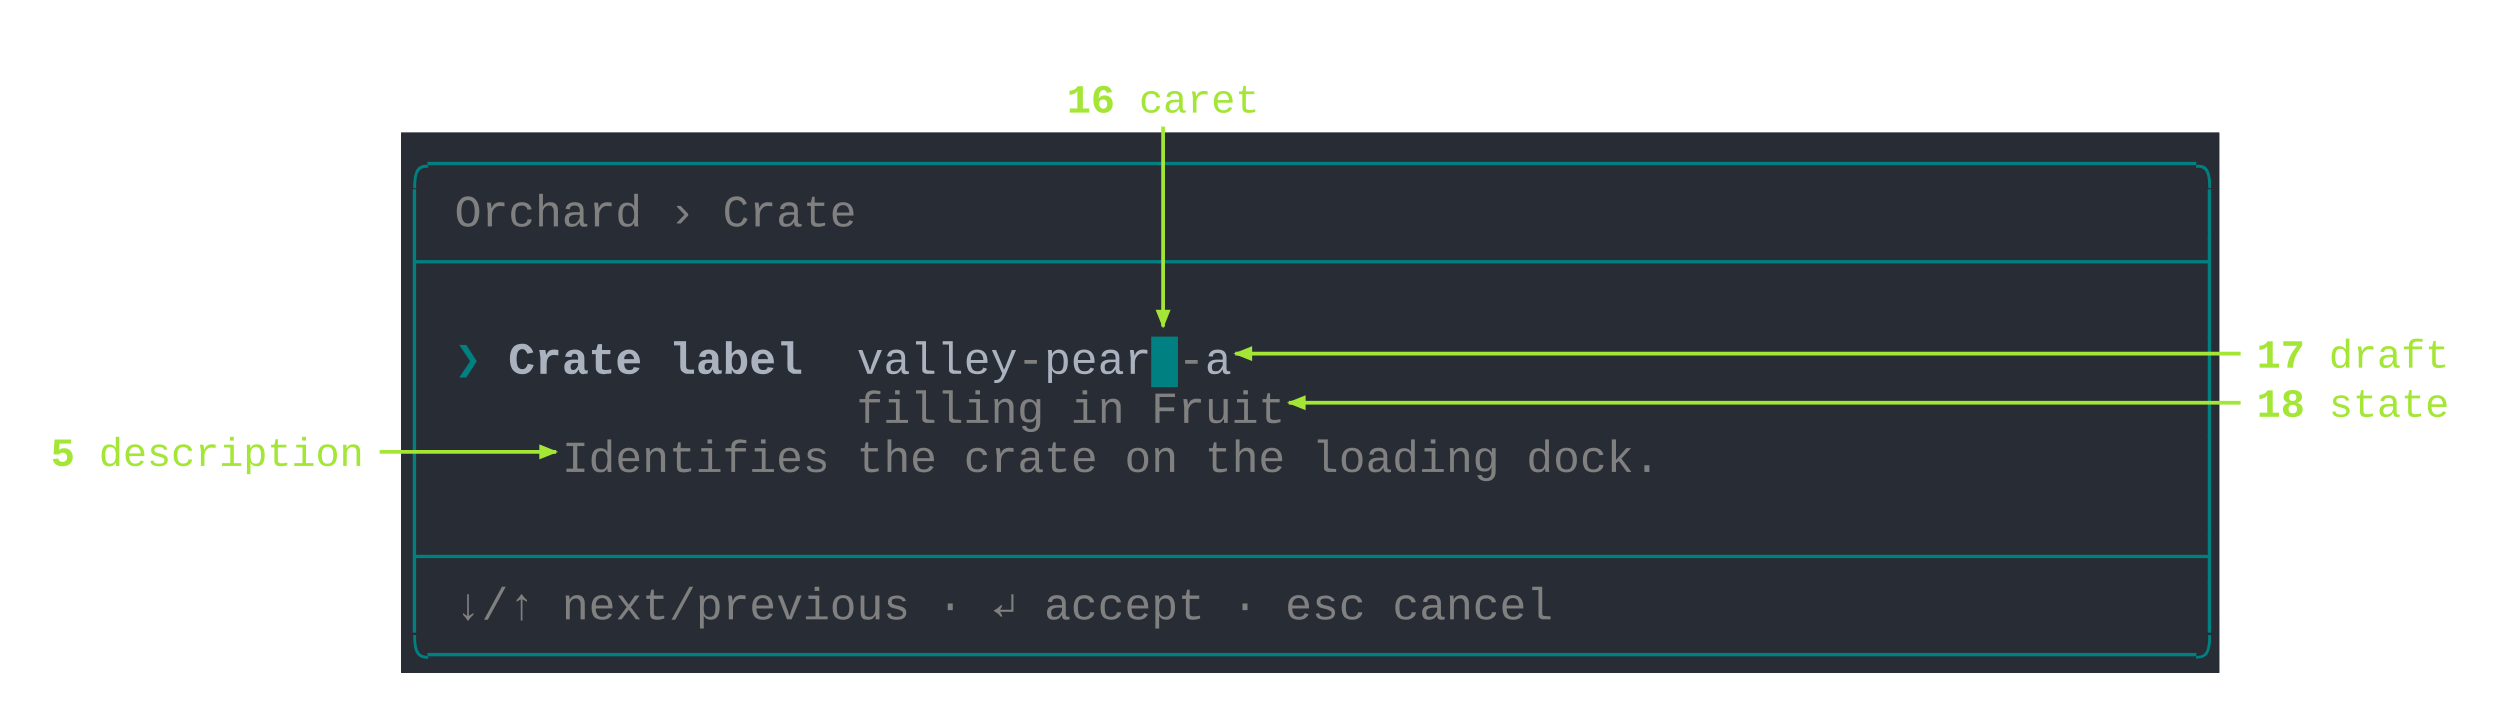
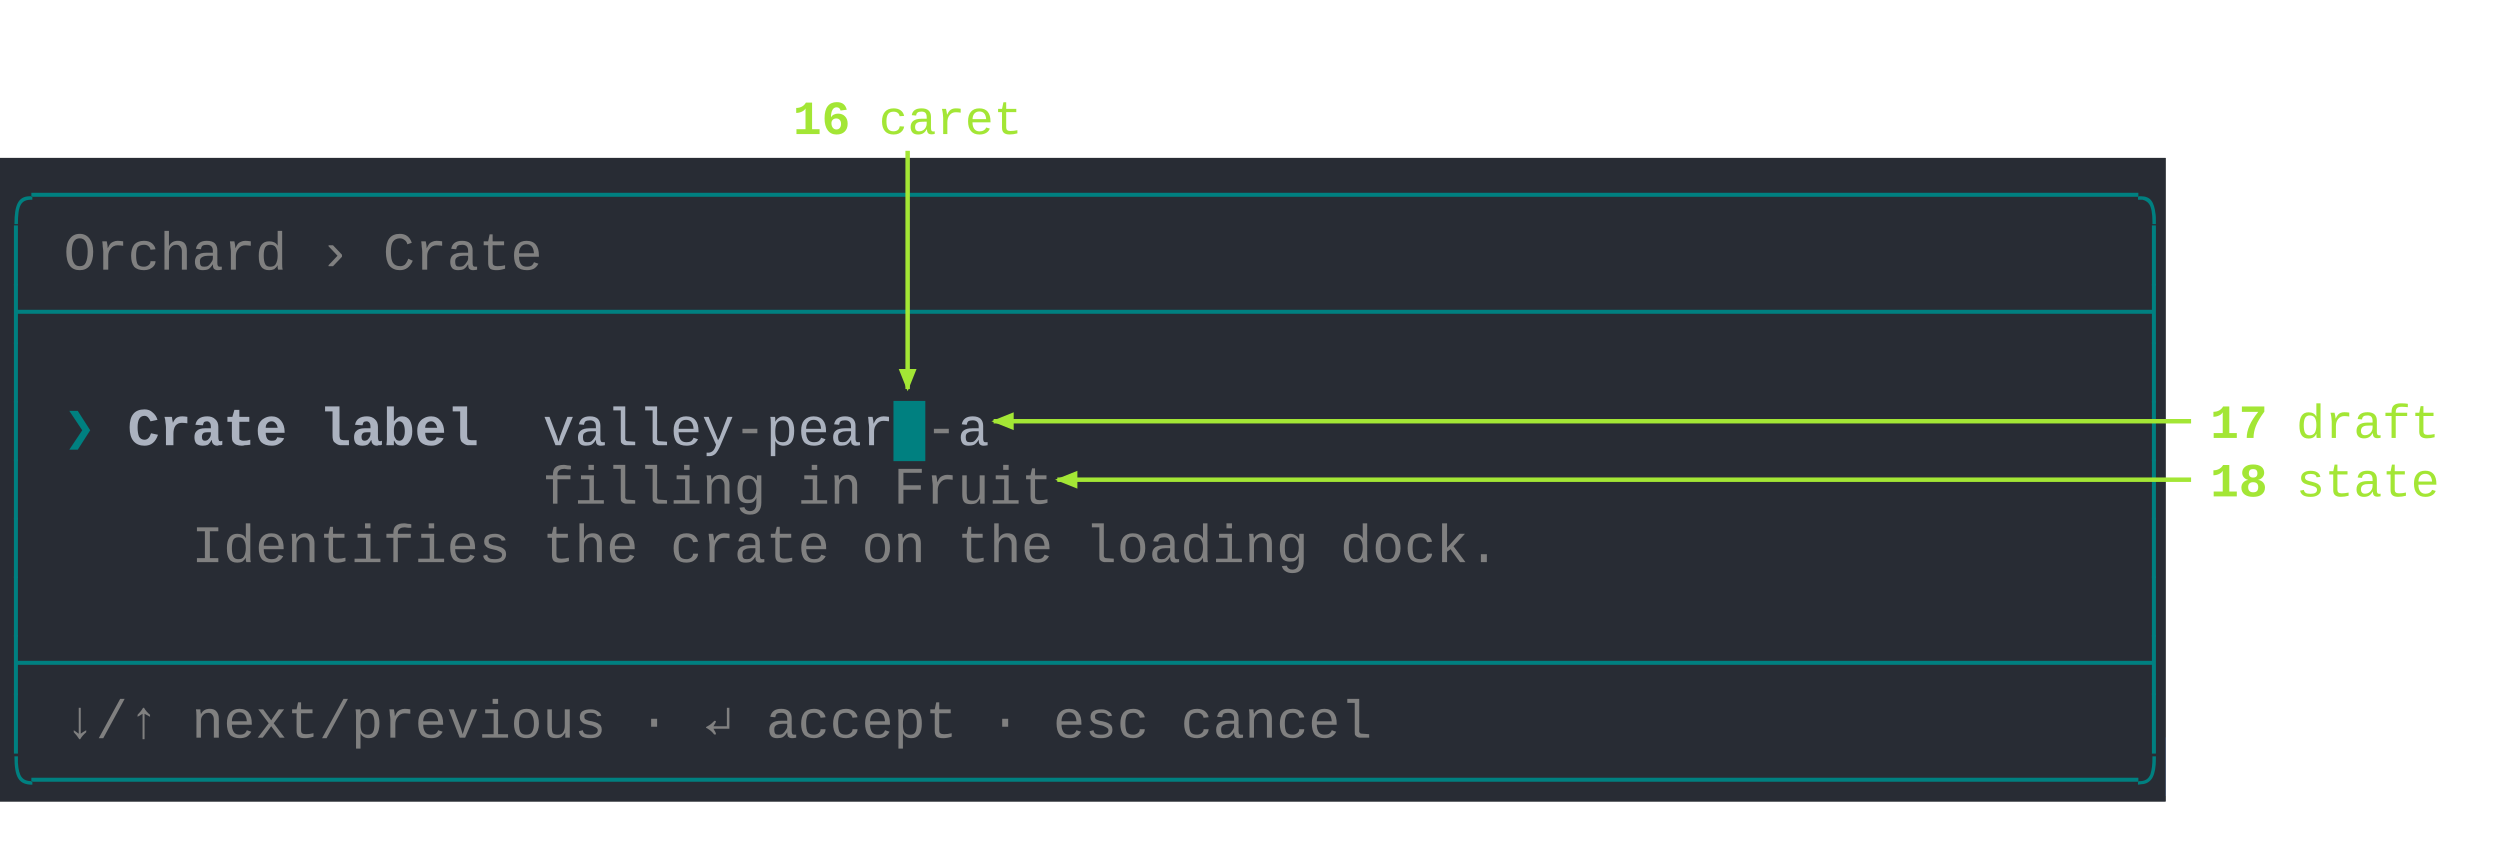
- <svg xmlns="http://www.w3.org/2000/svg" xmlns:xlink="http://www.w3.org/1999/xlink" width="935.00" height="266.67">
+ <svg xmlns="http://www.w3.org/2000/svg" xmlns:xlink="http://www.w3.org/1999/xlink" width="785.00" height="266.67">
  <defs>
    <marker id="anatomy-arrow" viewBox="0 0 10 10" refX="9" refY="5" markerWidth="5" markerHeight="5" orient="auto-start-reverse">
      <path d="M 0 1 L 10 5 L 0 9 z" fill="rgb(163,230,53)" />
    </marker>
  </defs>
-   <g transform="translate(150.00,49.60)">
+   <g transform="translate(0.00,49.60)">
    <svg width="680" height="202.07">
      <rect width="680" height="202.07" rx="0" ry="0" class="a" />
      <svg height="202.07" viewBox="0 0 68 20.207" width="680">
        <style>.a{fill:rgb(40,44,52)}.b{font-family:Consolas,"Courier New",Courier,"Liberation Mono",monospace}.c{fill:rgb(0,128,128);white-space:pre}.d{fill:transparent}.e{fill:rgb(82,139,255)}.f{fill:rgb(128,128,128);white-space:pre}.g{fill:rgb(0,128,128);font-weight:bold;white-space:pre}.h{fill:rgb(171,178,191);font-weight:bold;white-space:pre}.i{fill:rgb(171,178,191);white-space:pre}</style>
        <g font-family="Consolas, &quot;Courier New&quot;, Courier, &quot;Liberation Mono&quot;, monospace" font-size="1.67" class="b">
          <defs>
            <symbol id="1">
              <text x="0" y="1.67" class="c" textLength="68.136" lengthAdjust="spacingAndGlyphs">├──────────────────────────────────────────────────────────────────┤</text>
            </symbol>
            <symbol id="2">
              <text x="0" y="1.67" class="c" textLength="1.002" lengthAdjust="spacingAndGlyphs">│</text>
              <text x="67.134" y="1.67" class="c" textLength="1.002" lengthAdjust="spacingAndGlyphs">│</text>
            </symbol>
            <symbol id="a">
              <rect height="11" width="68" x="0" y="0" class="d" />
            </symbol>
            <symbol id="b">
              <rect height="1.837" width="1.102" class="e" />
            </symbol>
          </defs>
          <rect height="20.207" width="68" class="a" />
          <svg x="0" y="0" width="68">
            <svg x="0">
              <use xlink:href="#a" />
              <use xlink:href="#b" x="67.996" y="18.195" />
              <text x="0" y="1.67" class="c" textLength="68.136" lengthAdjust="spacingAndGlyphs">╭──────────────────────────────────────────────────────────────────╮</text>
              <text x="0" y="3.507" class="c" textLength="1.002" lengthAdjust="spacingAndGlyphs">│</text>
              <text x="2.004" y="3.507" class="f" textLength="7.014" lengthAdjust="spacingAndGlyphs">Orchard</text>
              <text x="10.02" y="3.507" class="f" textLength="1.002" lengthAdjust="spacingAndGlyphs">›</text>
              <text x="12.024" y="3.507" class="f" textLength="5.01" lengthAdjust="spacingAndGlyphs">Crate</text>
              <text x="67.134" y="3.507" class="c" textLength="1.002" lengthAdjust="spacingAndGlyphs">│</text>
              <use xlink:href="#1" y="3.674" />
              <use xlink:href="#2" y="5.511" />
              <text x="0" y="9.018" class="c" textLength="1.002" lengthAdjust="spacingAndGlyphs">│</text>
              <text x="2.004" y="9.018" class="g" textLength="1.002" lengthAdjust="spacingAndGlyphs">❯</text>
              <text x="4.008" y="9.018" class="h" textLength="5.01" lengthAdjust="spacingAndGlyphs">Crate</text>
              <text x="10.02" y="9.018" class="h" textLength="5.01" lengthAdjust="spacingAndGlyphs">label</text>
              <text x="17.034" y="9.018" class="i" textLength="6.012" lengthAdjust="spacingAndGlyphs">valley</text>
              <text x="23.046" y="9.018" class="f" textLength="1.002" lengthAdjust="spacingAndGlyphs">-</text>
              <text x="24.048" y="9.018" class="i" textLength="4.008" lengthAdjust="spacingAndGlyphs">pear</text>
              <text x="28.056" y="9.018" class="g" textLength="1.002" lengthAdjust="spacingAndGlyphs">█</text>
              <text x="29.058" y="9.018" class="f" textLength="1.002" lengthAdjust="spacingAndGlyphs">-</text>
              <text x="30.06" y="9.018" class="i" textLength="1.002" lengthAdjust="spacingAndGlyphs">a</text>
              <text x="67.134" y="9.018" class="c" textLength="1.002" lengthAdjust="spacingAndGlyphs">│</text>
              <text x="0" y="10.855" class="c" textLength="1.002" lengthAdjust="spacingAndGlyphs">│</text>
              <text x="17.034" y="10.855" class="f" textLength="7.014" lengthAdjust="spacingAndGlyphs">filling</text>
              <text x="25.05" y="10.855" class="f" textLength="2.004" lengthAdjust="spacingAndGlyphs">in</text>
              <text x="28.056" y="10.855" class="f" textLength="5.01" lengthAdjust="spacingAndGlyphs">Fruit</text>
              <text x="67.134" y="10.855" class="c" textLength="1.002" lengthAdjust="spacingAndGlyphs">│</text>
              <text x="0" y="12.692" class="c" textLength="1.002" lengthAdjust="spacingAndGlyphs">│</text>
              <text x="6.012" y="12.692" class="f" textLength="10.02" lengthAdjust="spacingAndGlyphs">Identifies</text>
              <text x="17.034" y="12.692" class="f" textLength="3.006" lengthAdjust="spacingAndGlyphs">the</text>
              <text x="21.042" y="12.692" class="f" textLength="5.01" lengthAdjust="spacingAndGlyphs">crate</text>
              <text x="27.054" y="12.692" class="f" textLength="2.004" lengthAdjust="spacingAndGlyphs">on</text>
              <text x="30.06" y="12.692" class="f" textLength="3.006" lengthAdjust="spacingAndGlyphs">the</text>
              <text x="34.068" y="12.692" class="f" textLength="7.014" lengthAdjust="spacingAndGlyphs">loading</text>
              <text x="42.084" y="12.692" class="f" textLength="5.01" lengthAdjust="spacingAndGlyphs">dock.</text>
              <text x="67.134" y="12.692" class="c" textLength="1.002" lengthAdjust="spacingAndGlyphs">│</text>
              <use xlink:href="#2" y="12.859" />
              <use xlink:href="#1" y="14.696" />
              <text x="0" y="18.203" class="c" textLength="1.002" lengthAdjust="spacingAndGlyphs">│</text>
              <text x="2.004" y="18.203" class="f" textLength="3.006" lengthAdjust="spacingAndGlyphs">↓/↑</text>
              <text x="6.012" y="18.203" class="f" textLength="13.026" lengthAdjust="spacingAndGlyphs">next/previous</text>
              <text x="20.04" y="18.203" class="f" textLength="1.002" lengthAdjust="spacingAndGlyphs">·</text>
              <text x="22.044" y="18.203" class="f" textLength="1.002" lengthAdjust="spacingAndGlyphs">↵</text>
              <text x="24.048" y="18.203" class="f" textLength="6.012" lengthAdjust="spacingAndGlyphs">accept</text>
              <text x="31.062" y="18.203" class="f" textLength="1.002" lengthAdjust="spacingAndGlyphs">·</text>
              <text x="33.066" y="18.203" class="f" textLength="3.006" lengthAdjust="spacingAndGlyphs">esc</text>
              <text x="37.074" y="18.203" class="f" textLength="6.012" lengthAdjust="spacingAndGlyphs">cancel</text>
              <text x="67.134" y="18.203" class="c" textLength="1.002" lengthAdjust="spacingAndGlyphs">│</text>
              <text x="0" y="20.04" class="c" textLength="68.136" lengthAdjust="spacingAndGlyphs">╰──────────────────────────────────────────────────────────────────╯</text>
            </svg>
          </svg>
        </g>
      </svg>
    </svg>
  </g>
  <g>
-     <path d="M 435.00 47.35 L 435.00 122.16" fill="none" stroke="rgb(163,230,53)" stroke-width="1.4" marker-end="url(#anatomy-arrow)" />
-     <text x="435.00" y="42.10" text-anchor="middle" fill="rgb(163,230,53)" font-family="Consolas, &quot;Courier New&quot;, Courier, monospace" font-size="15.0">
+     <path d="M 285.00 47.35 L 285.00 122.16" fill="none" stroke="rgb(163,230,53)" stroke-width="1.4" marker-end="url(#anatomy-arrow)" />
+     <text x="285.00" y="42.10" text-anchor="middle" fill="rgb(163,230,53)" font-family="Consolas, &quot;Courier New&quot;, Courier, monospace" font-size="15.0">
      <tspan font-weight="bold">16</tspan>  caret</text>
-     <path d="M 838.00 132.26 L 836.00 132.26 L 462.00 132.26" fill="none" stroke="rgb(163,230,53)" stroke-width="1.4" stroke-linejoin="round" marker-end="url(#anatomy-arrow)" />
-     <text x="844.00" y="137.51" text-anchor="start" fill="rgb(163,230,53)" font-family="Consolas, &quot;Courier New&quot;, Courier, monospace" font-size="15.0">
+     <path d="M 688.00 132.26 L 686.00 132.26 L 312.00 132.26" fill="none" stroke="rgb(163,230,53)" stroke-width="1.4" stroke-linejoin="round" marker-end="url(#anatomy-arrow)" />
+     <text x="694.00" y="137.51" text-anchor="start" fill="rgb(163,230,53)" font-family="Consolas, &quot;Courier New&quot;, Courier, monospace" font-size="15.0">
      <tspan font-weight="bold">17</tspan>  draft</text>
-     <path d="M 838.00 150.63 L 836.00 150.63 L 482.00 150.63" fill="none" stroke="rgb(163,230,53)" stroke-width="1.4" stroke-linejoin="round" marker-end="url(#anatomy-arrow)" />
-     <text x="844.00" y="155.88" text-anchor="start" fill="rgb(163,230,53)" font-family="Consolas, &quot;Courier New&quot;, Courier, monospace" font-size="15.0">
+     <path d="M 688.00 150.63 L 686.00 150.63 L 332.00 150.63" fill="none" stroke="rgb(163,230,53)" stroke-width="1.4" stroke-linejoin="round" marker-end="url(#anatomy-arrow)" />
+     <text x="694.00" y="155.88" text-anchor="start" fill="rgb(163,230,53)" font-family="Consolas, &quot;Courier New&quot;, Courier, monospace" font-size="15.0">
      <tspan font-weight="bold">18</tspan>  state</text>
-     <path d="M 142.00 169.00 L 144.00 169.00 L 208.00 169.00" fill="none" stroke="rgb(163,230,53)" stroke-width="1.4" stroke-linejoin="round" marker-end="url(#anatomy-arrow)" />
-     <text x="136.00" y="174.25" text-anchor="end" fill="rgb(163,230,53)" font-family="Consolas, &quot;Courier New&quot;, Courier, monospace" font-size="15.0">
-       <tspan font-weight="bold">5</tspan>  description</text>
  </g>
</svg>
